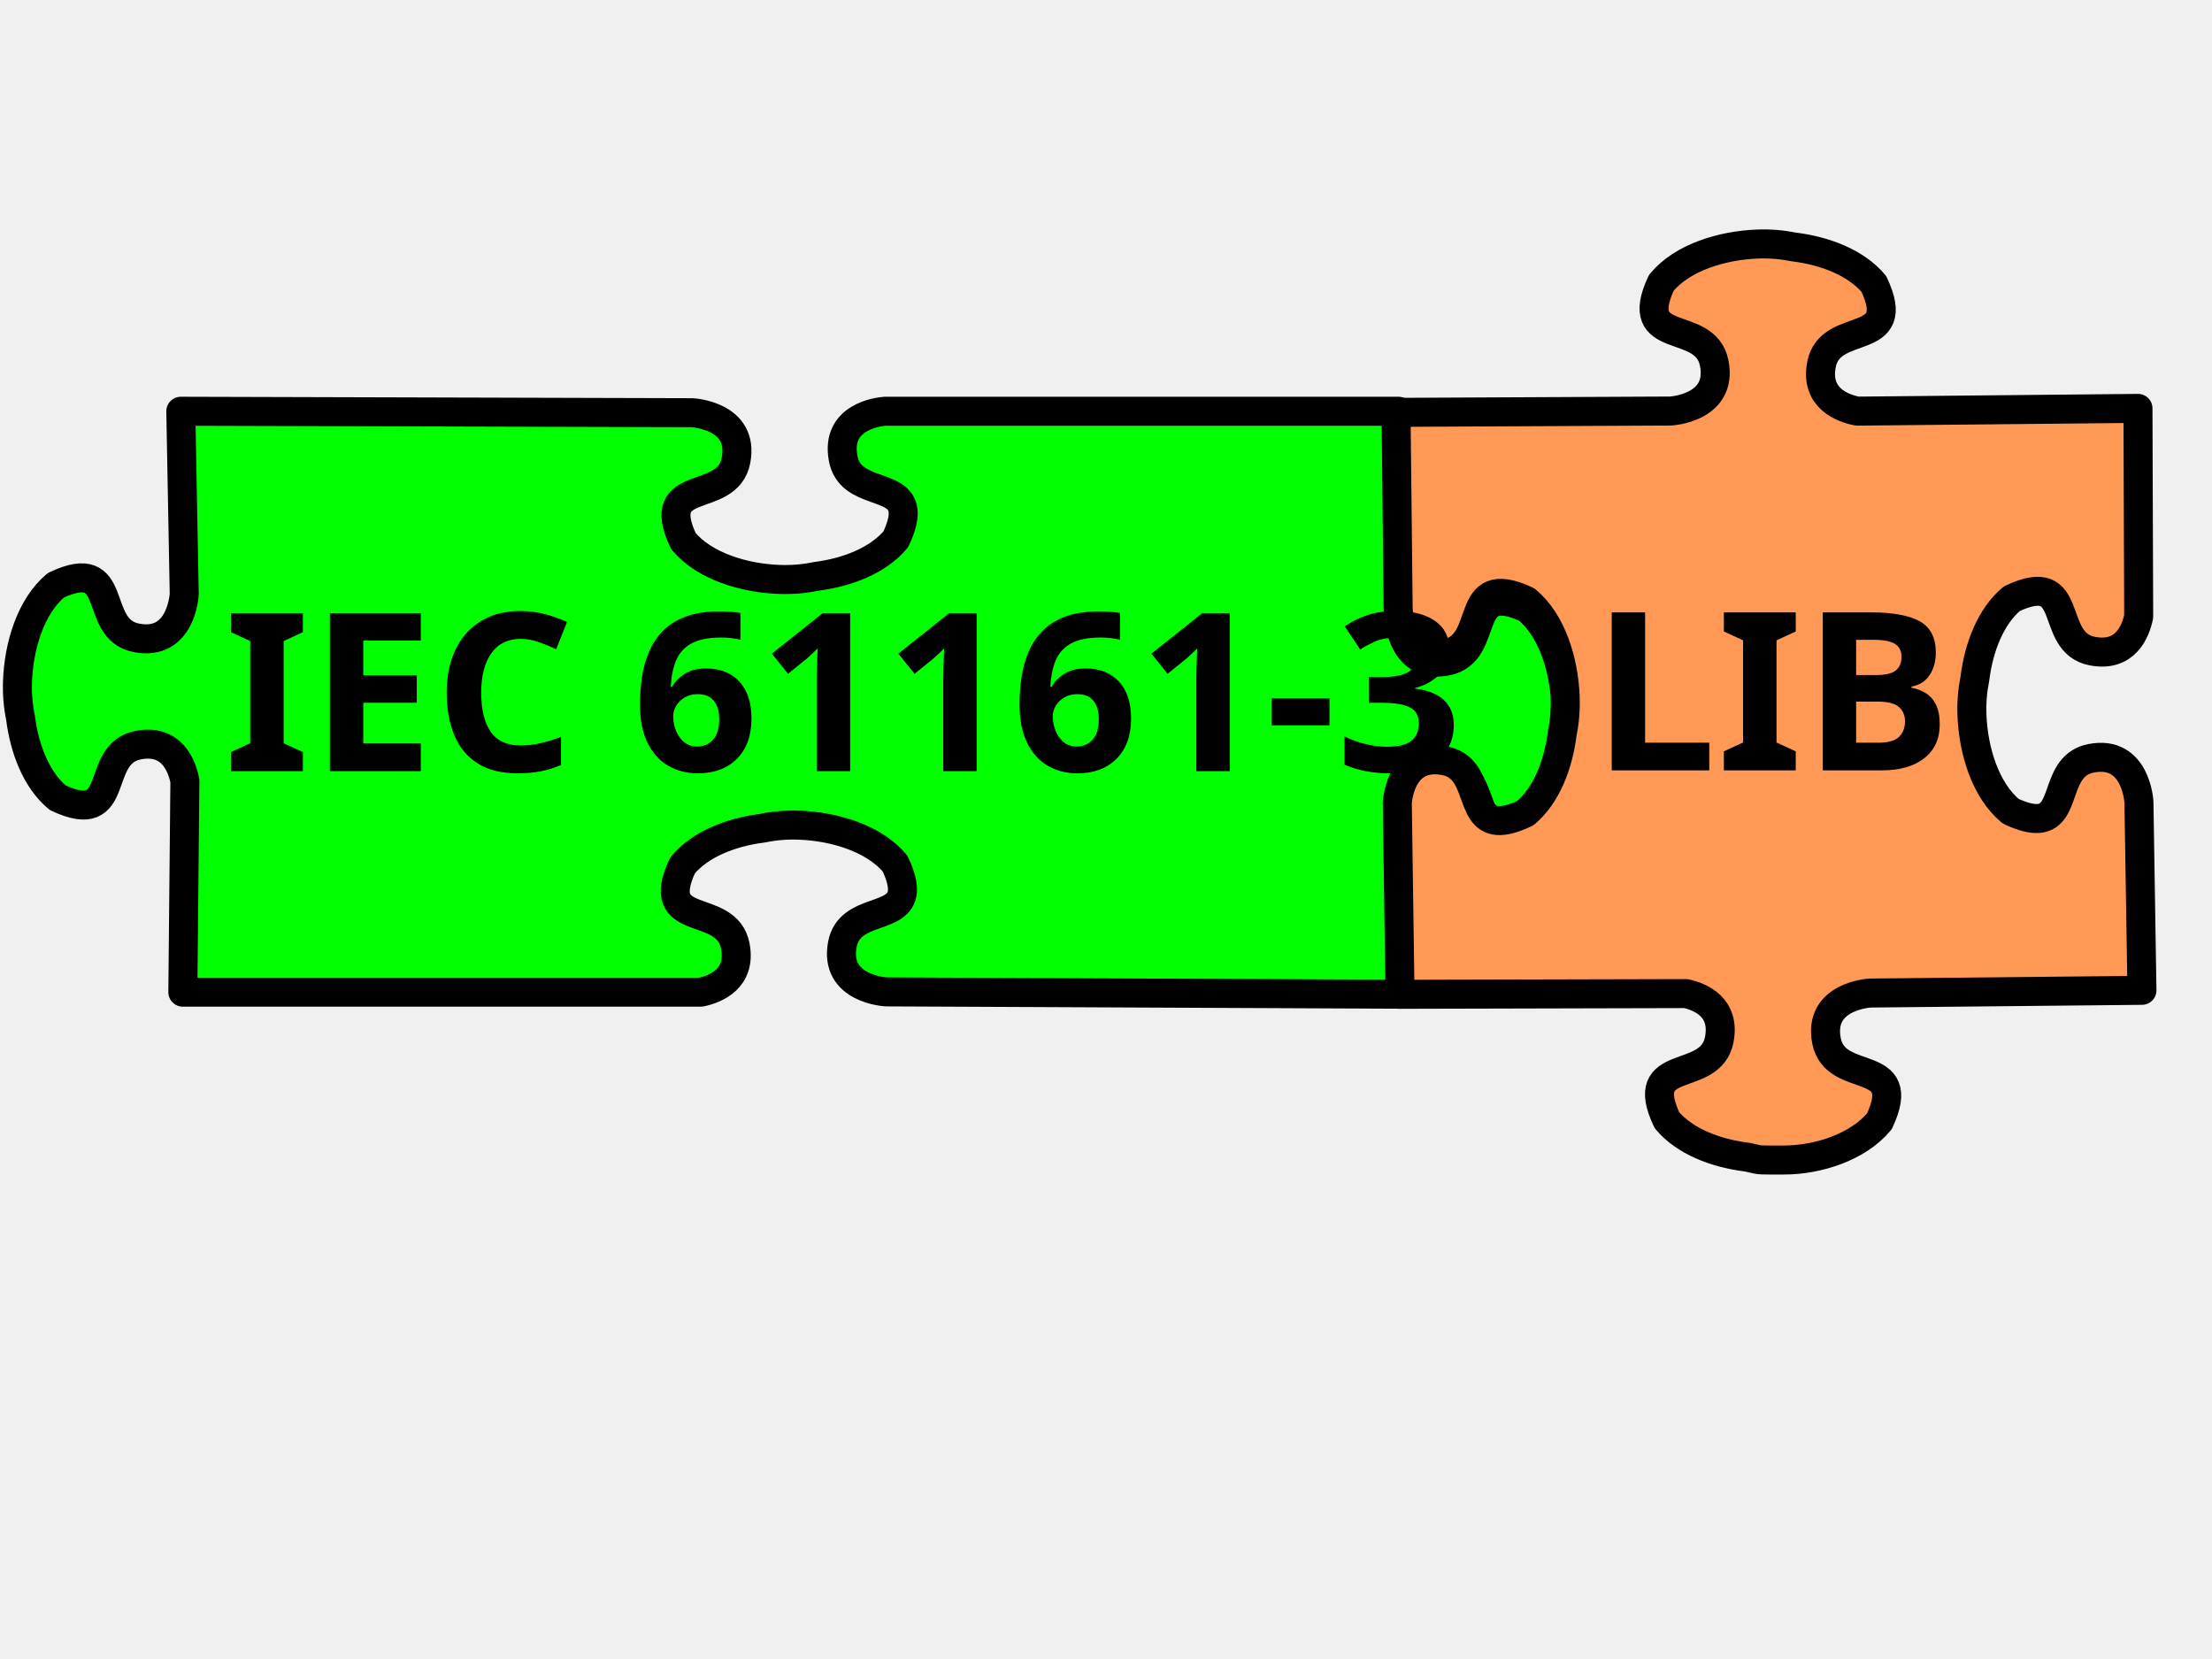
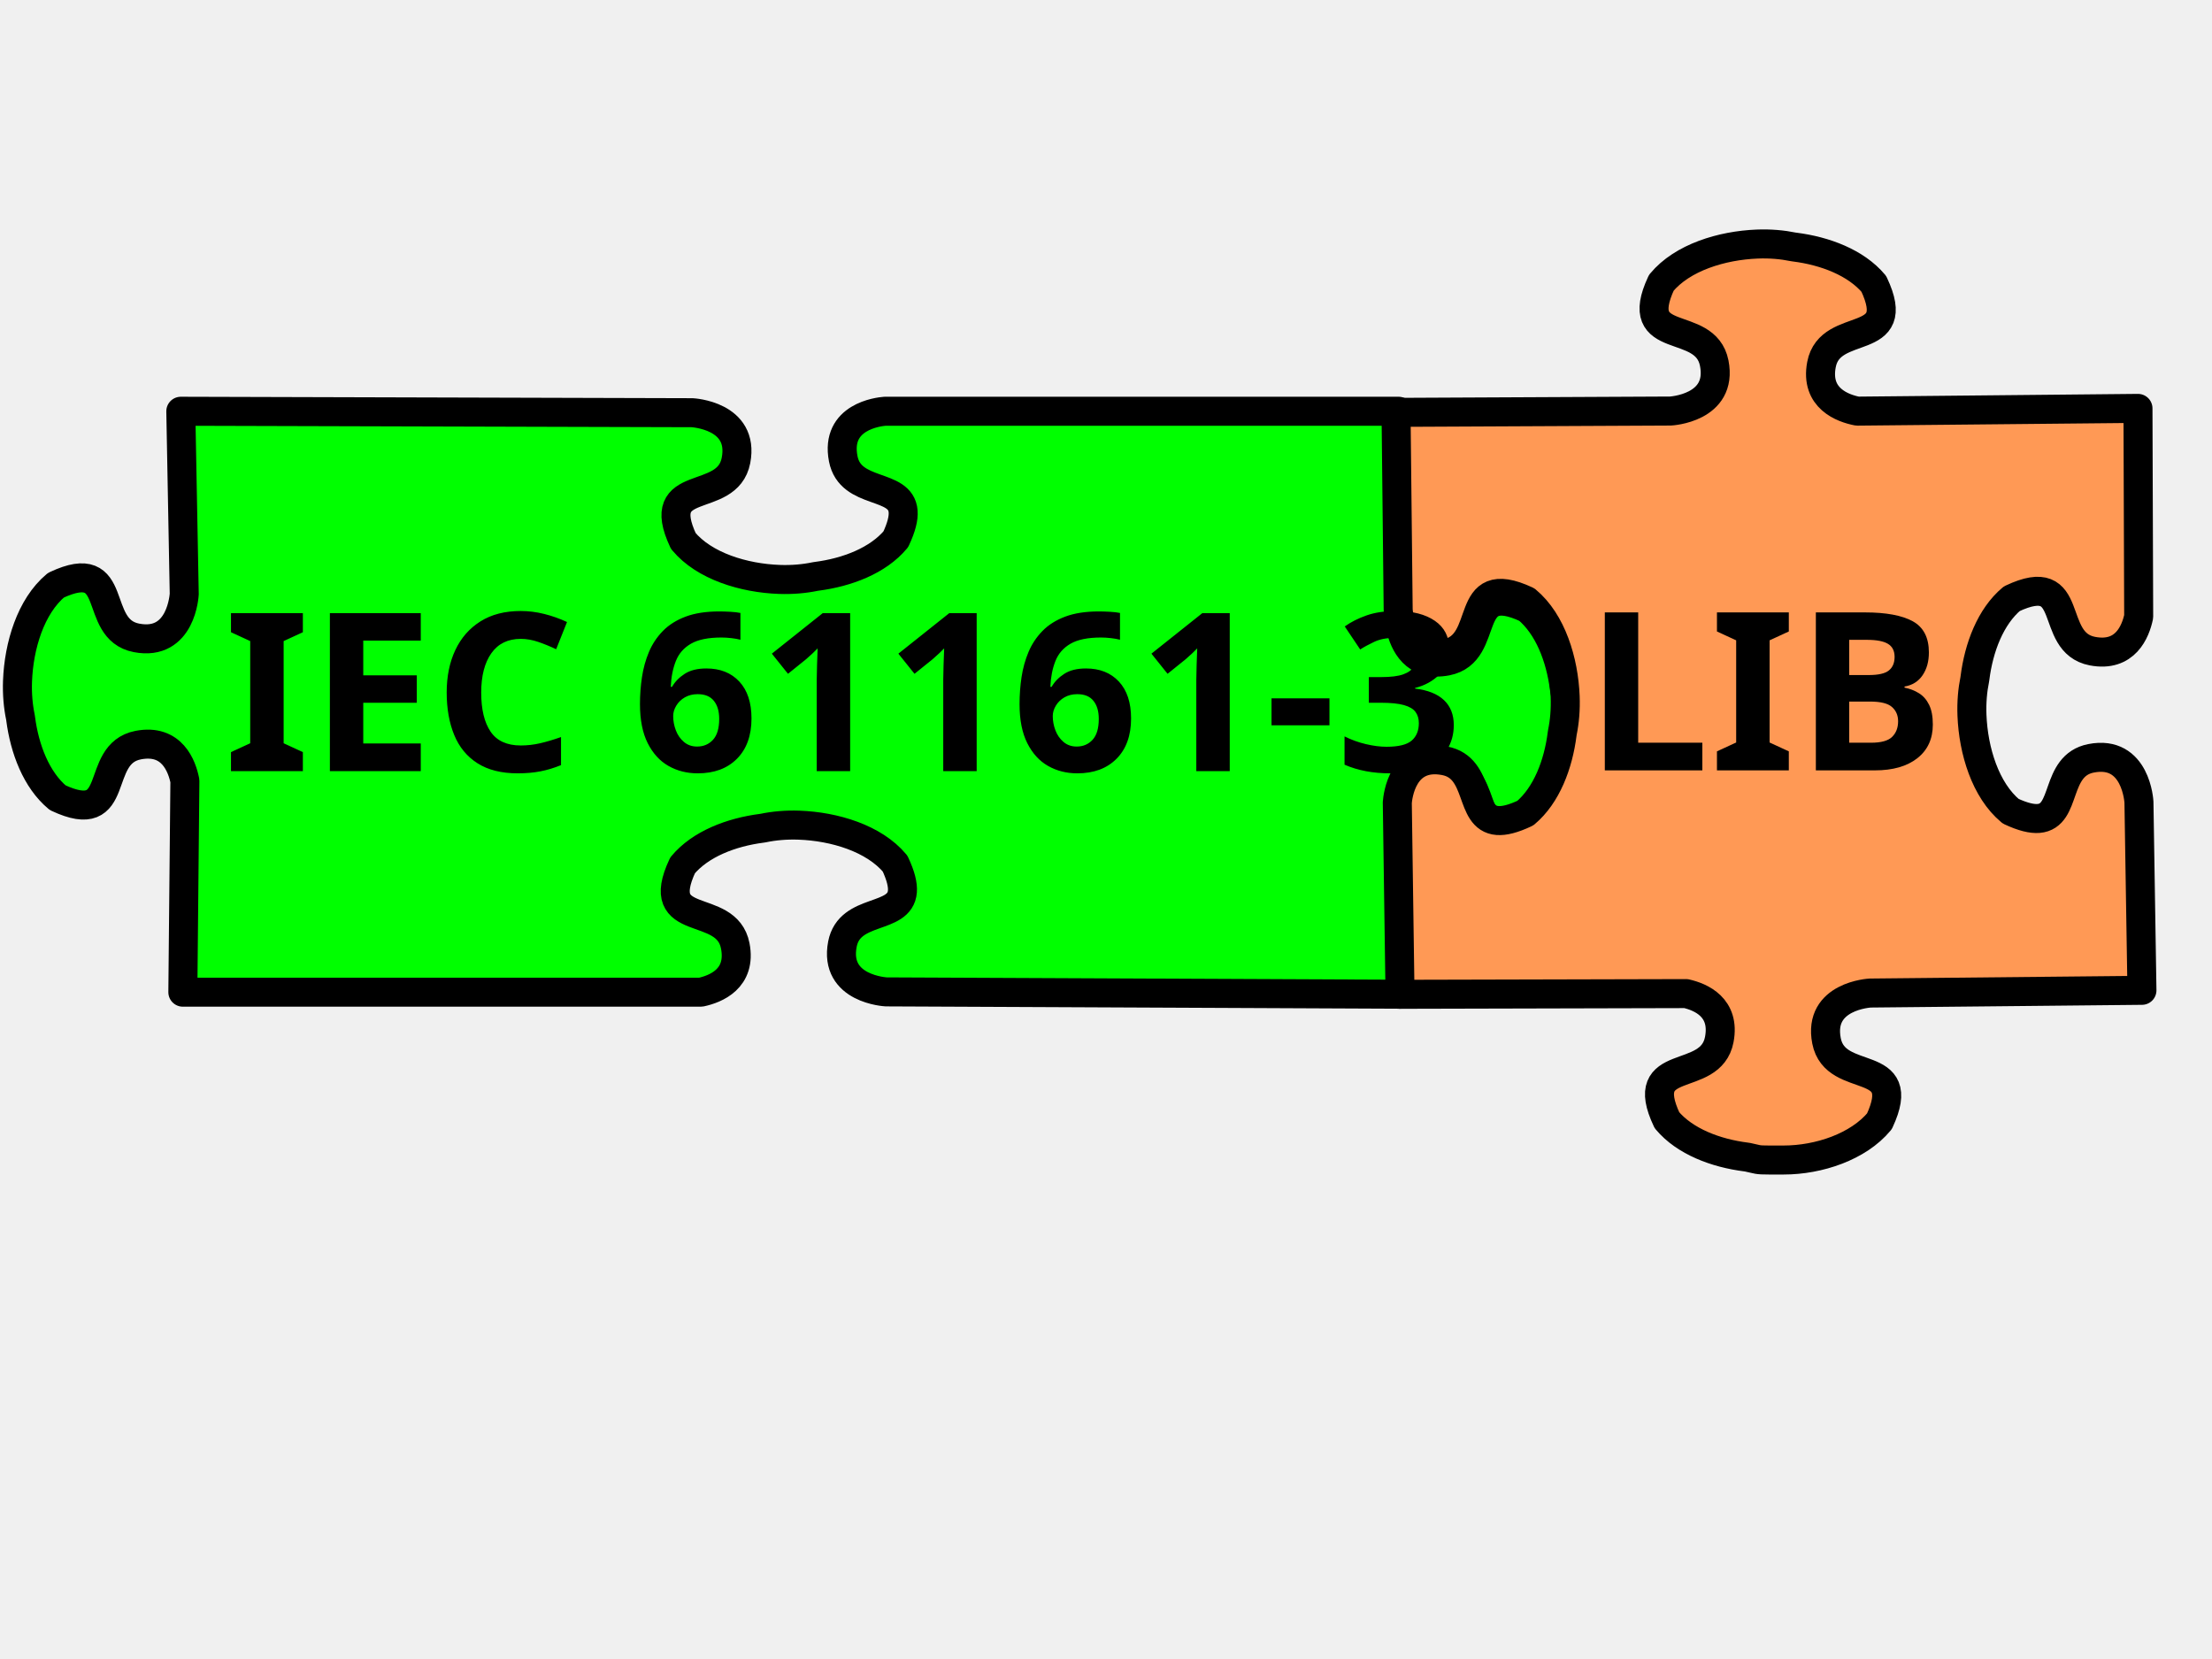
<svg xmlns="http://www.w3.org/2000/svg" width="640" height="480" version="1.1" id="svg71">
  <defs id="defs75" />
-   <g id="g652">
+   <g id="g749">
    <path d="m 453.494,209.778 c -0.376,10.205 -3.796,21.652 -11.12,27.759 -18.926,8.882 -10.187,-12.695 -23.29,-15.233 -13.103,-2.538 -13.827,12.694 -13.827,12.694 v 0 52.659 l -148.821,-0.674 c 0,0 -15.232,-0.725 -12.694,-13.827 2.062,-10.646 16.704,-6.87 17.352,-15.233 0.15,-1.93 -0.454,-4.508 -2.119,-8.057 -6.107,-7.325 -17.554,-10.745 -27.759,-11.12 -3.767,-0.139 -7.31,0.19 -10.407,0.839 -0.137,0.017 -0.282,0.045 -0.42,0.063 -8.805,1.137 -17.738,4.54 -22.891,10.722 -8.882,18.926 12.695,10.187 15.233,23.29 1.849,9.546 -5.693,12.495 -9.945,13.408 H 52.904 l 0.59,-61.136 C 52.676,221.767 49.809,213.683 39.982,215.587 26.879,218.125 35.618,239.681 16.692,230.799 10.51,225.645 7.107,216.713 5.97,207.907 5.952,207.77 5.924,207.625 5.907,207.488 5.258,204.391 4.929,200.848 5.068,197.081 5.444,186.875 8.864,175.428 16.188,169.321 c 18.926,-8.882 10.187,12.695 23.29,15.233 13.103,2.538 13.827,-12.694 13.827,-12.694 l -0.991,-52.871 147.933,0.42 c 0,0 15.232,0.725 12.694,13.827 -2.538,13.103 -24.115,4.364 -15.233,23.29 6.107,7.325 17.554,10.745 27.759,11.12 3.767,0.139 7.31,-0.19 10.407,-0.839 0.137,-0.017 0.282,-0.045 0.42,-0.063 8.805,-1.137 17.738,-4.54 22.891,-10.722 1.665,-3.549 2.269,-6.127 2.119,-8.057 -0.648,-8.362 -15.269,-4.587 -17.331,-15.233 -2.368,-12.225 10.299,-13.604 12.065,-13.743 h 148.628 l 0.59,62.693 c 0.995,4.301 4.023,11.39 13.324,9.589 13.103,-2.538 4.364,-24.094 23.29,-15.212 6.182,5.154 9.584,14.086 10.722,22.891 0.018,0.138 0.046,0.282 0.063,0.42 0.649,3.097 0.978,6.64 0.839,10.407 z" id="path1099" stroke-linejoin="round" stroke-width="8.393" stroke="#000000" fill-rule="evenodd" fill="#ffffff" style="fill:#00ff00" />
    <path d="m 516.05,335.629 c 10.212,0 21.641,-3.86 27.726,-11.203 8.826,-18.952 -12.725,-10.15 -15.302,-23.244 -2.577,-13.095 12.653,-13.865 12.653,-13.865 v 0 l 78.604,-0.786 -0.868,-54.471 c 0,0 -0.77,-15.23 -13.865,-12.653 -10.64,2.094 -6.821,16.724 -15.181,17.397 -1.929,0.155 -4.51,-0.44 -8.063,-2.095 -7.343,-6.085 -10.797,-17.522 -11.203,-27.726 -0.15,-3.767 0.168,-7.311 0.808,-10.41 0.016,-0.138 0.044,-0.282 0.062,-0.42 1.111,-8.809 4.487,-17.751 10.653,-22.923 18.899,-8.939 10.225,12.665 23.335,15.163 9.552,1.821 12.478,-5.73 13.378,-9.985 l -0.206,-60.248 -81.185,0.793 c -4.166,-0.806 -12.258,-3.649 -10.384,-13.481 2.499,-13.11 24.081,-4.436 15.142,-23.335 -5.172,-6.166 -14.115,-9.542 -22.923,-10.653 -0.138,-0.017 -0.282,-0.045 -0.42,-0.062 -3.099,-0.64 -6.643,-0.958 -10.41,-0.808 -10.204,0.406 -21.641,3.86 -27.726,11.203 -8.826,18.952 12.725,10.149 15.302,23.244 2.577,13.095 -12.653,13.865 -12.653,13.865 l -79.405,0.384 0.617,57.121 c 0,0 0.77,15.23 13.865,12.653 13.095,-2.577 4.292,-24.128 23.244,-15.302 7.343,6.085 10.797,17.522 11.203,27.726 0.15,3.767 -0.168,7.311 -0.808,10.41 -0.016,0.138 -0.044,0.282 -0.062,0.42 -1.111,8.809 -4.487,17.751 -10.653,22.923 -3.544,1.676 -6.12,2.287 -8.051,2.143 -8.364,-0.623 -4.633,-15.255 -15.285,-17.286 -12.232,-2.331 -13.573,10.34 -13.707,12.106 l 0.787,55.458 82.742,-0.205 c 4.304,0.982 11.402,3.989 9.628,13.295 -2.499,13.11 -24.081,4.436 -15.142,23.335 5.172,6.166 14.115,9.542 22.923,10.653 0.138,0.017 0.282,0.045 0.42,0.062 3.099,0.64 2.512,0.808 6.282,0.808 z" stroke-linejoin="round" stroke-width="8.393" stroke="#000000" fill-rule="evenodd" fill="#ffffff" id="svg_3" style="fill:#ff9955" />
    <text xml:space="preserve" style="font-size:64px;fill:#00ff00" x="64.786" y="223.106" id="text399">
      <tspan id="tspan397" x="64.786" y="223.106" style="font-style:normal;font-variant:normal;font-weight:600;font-stretch:normal;font-size:64px;font-family:STIX;-inkscape-font-specification:'STIX Semi-Bold';fill:#000000">IEC 61161-3</tspan>
    </text>
-     <text xml:space="preserve" style="font-size:64px;fill:#00ff00" x="460.557" y="222.894" id="text399-4">
-       <tspan id="tspan397-4" x="460.557" y="222.894" style="font-style:normal;font-variant:normal;font-weight:600;font-stretch:normal;font-size:64px;font-family:STIX;-inkscape-font-specification:'STIX Semi-Bold';fill:#000000">LIB</tspan>
+     <text xml:space="preserve" style="font-size:64px;fill:#00ff00" x="458.557" y="222.894" id="text399-4">
+       <tspan id="tspan397-4" x="458.557" y="222.894" style="font-style:normal;font-variant:normal;font-weight:600;font-stretch:normal;font-size:64px;font-family:STIX;-inkscape-font-specification:'STIX Semi-Bold';fill:#000000">LIB</tspan>
    </text>
  </g>
</svg>
